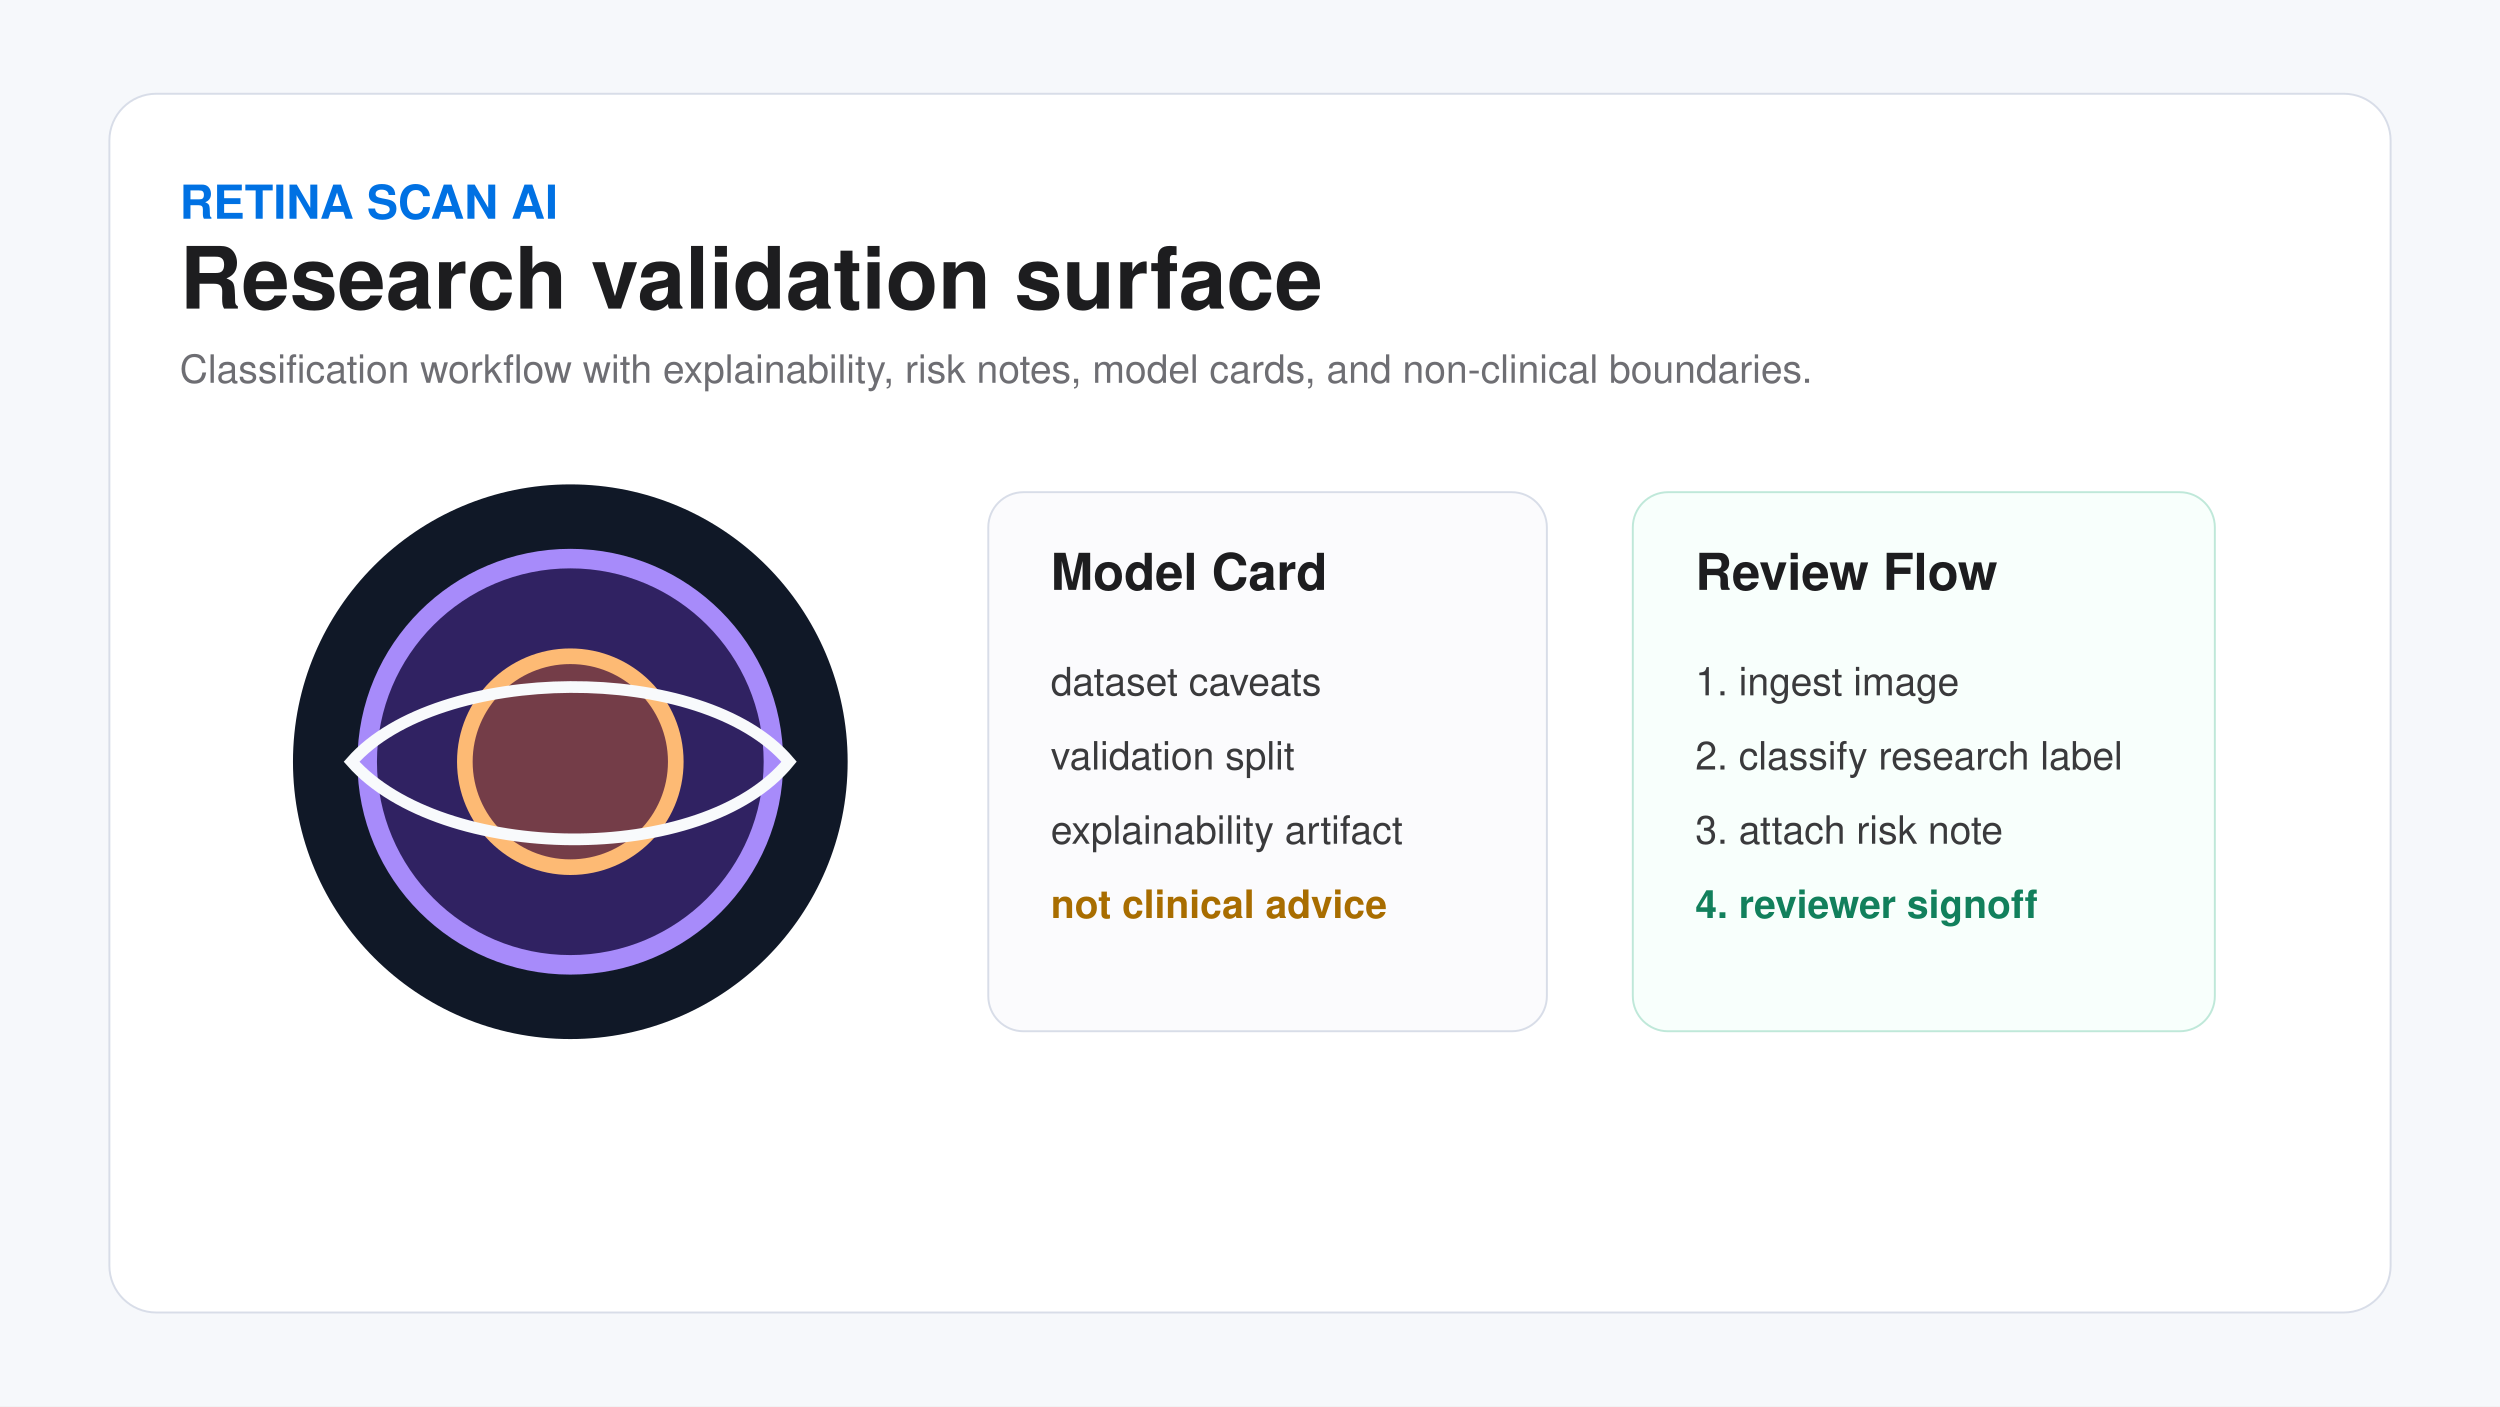
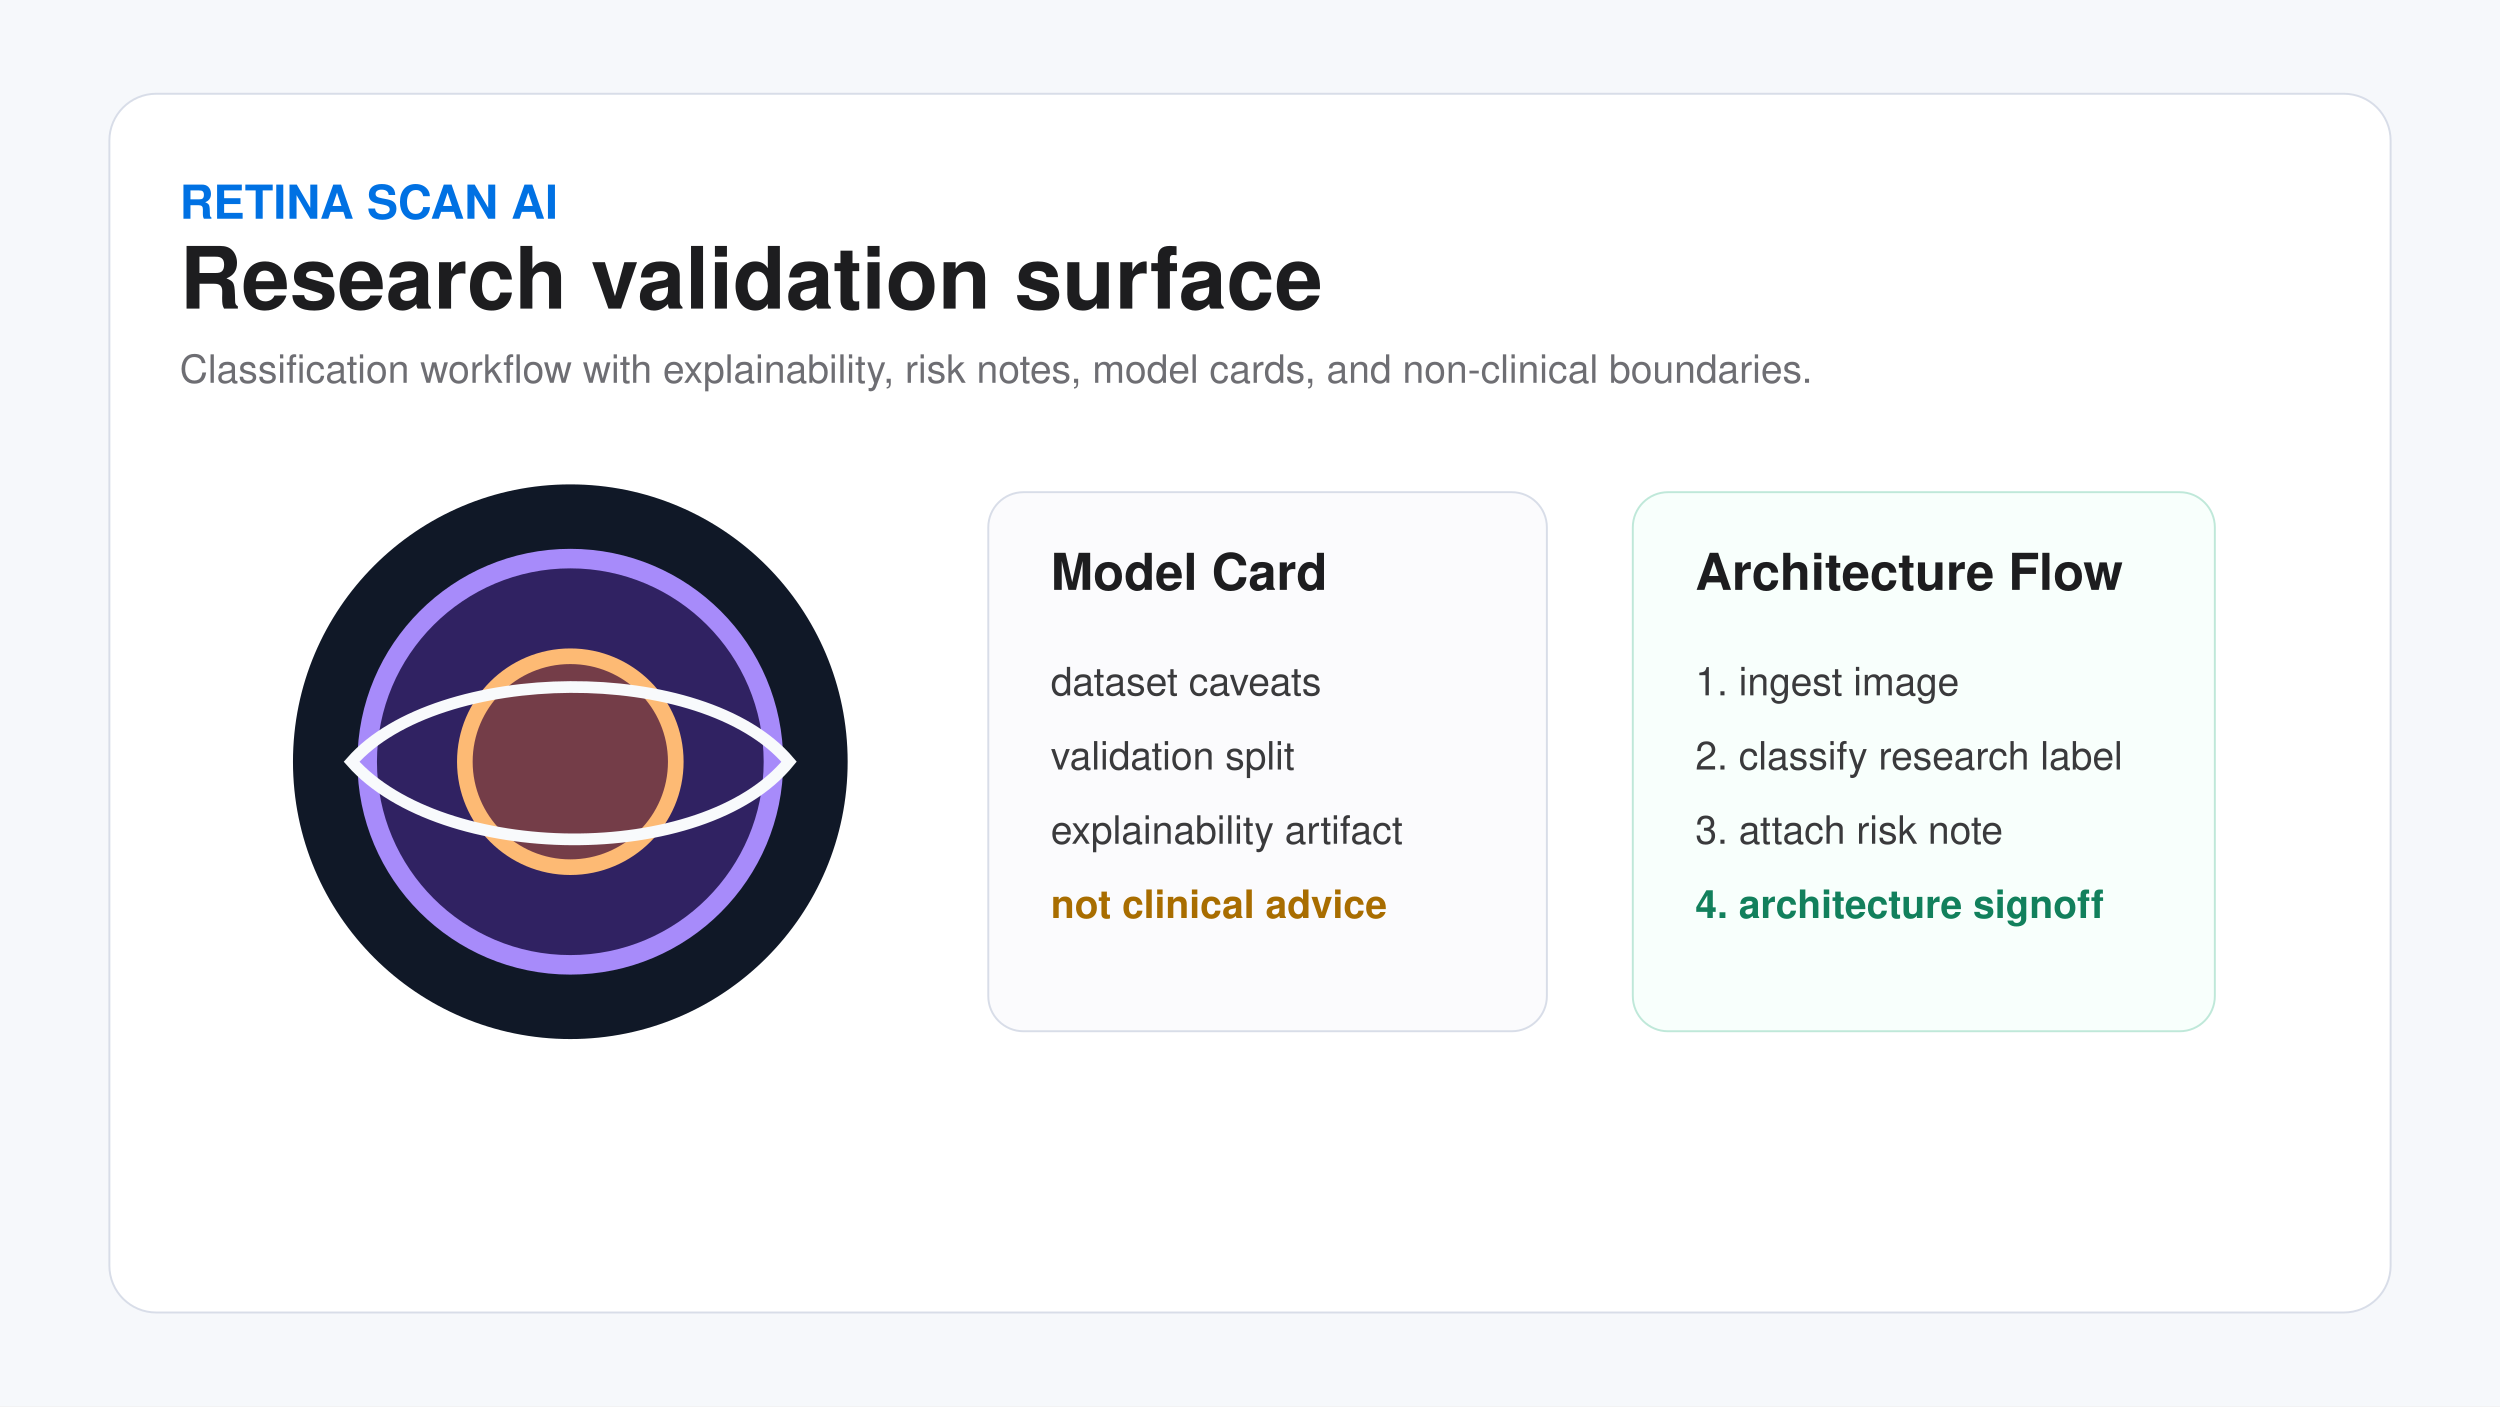
<svg xmlns="http://www.w3.org/2000/svg" width="1280" height="720" viewBox="0 0 1280 720" fill="none">
  <rect width="1280" height="720" fill="#F6F8FB" />
  <rect x="56" y="48" width="1168" height="624" rx="24" fill="#FFFFFF" stroke="#D8DDE8" />
  <text x="92" y="112" fill="#0071E3" font-family="Helvetica, Arial, sans-serif" font-size="24" font-weight="800">RETINA SCAN AI</text>
  <text x="92" y="158" fill="#1D1D1F" font-family="Helvetica, Arial, sans-serif" font-size="44" font-weight="800">Research validation surface</text>
  <text x="92" y="196" fill="#6E6E73" font-family="Helvetica, Arial, sans-serif" font-size="20">Classification workflow with explainability, risk notes, model cards, and non-clinical boundaries.</text>
  <circle cx="292" cy="390" r="142" fill="#101827" />
  <circle cx="292" cy="390" r="104" fill="#7C3AED" fill-opacity="0.3" stroke="#A78BFA" stroke-width="10" />
  <circle cx="292" cy="390" r="54" fill="#F97316" fill-opacity="0.34" stroke="#FDBA74" stroke-width="8" />
  <path d="M180 390C224 340 360 338 404 390C360 444 226 442 180 390Z" stroke="#F8FAFC" stroke-width="6" fill="none" />
  <rect x="506" y="252" width="286" height="276" rx="18" fill="#FBFBFD" stroke="#D8DDE8" />
  <text x="538" y="302" fill="#1D1D1F" font-family="Helvetica, Arial, sans-serif" font-size="26" font-weight="800">Model Card</text>
  <text x="538" y="356" fill="#3A3A3C" font-family="Helvetica, Arial, sans-serif" font-size="20">dataset caveats</text>
  <text x="538" y="394" fill="#3A3A3C" font-family="Helvetica, Arial, sans-serif" font-size="20">validation split</text>
  <text x="538" y="432" fill="#3A3A3C" font-family="Helvetica, Arial, sans-serif" font-size="20">explainability artifact</text>
  <text x="538" y="470" fill="#A86D00" font-family="Helvetica, Arial, sans-serif" font-size="20" font-weight="800">not clinical advice</text>
  <rect x="836" y="252" width="298" height="276" rx="18" fill="#F8FFFC" stroke="#BFE8D9" />
-   <text x="868" y="302" fill="#1D1D1F" font-family="Helvetica, Arial, sans-serif" font-size="26" font-weight="800">Review Flow</text>
+   <text x="868" y="302" fill="#1D1D1F" font-family="Helvetica, Arial, sans-serif" font-size="26" font-weight="800">Architecture Flow</text>
  <text x="868" y="356" fill="#3A3A3C" font-family="Helvetica, Arial, sans-serif" font-size="20">1. ingest image</text>
  <text x="868" y="394" fill="#3A3A3C" font-family="Helvetica, Arial, sans-serif" font-size="20">2. classify research label</text>
  <text x="868" y="432" fill="#3A3A3C" font-family="Helvetica, Arial, sans-serif" font-size="20">3. attach risk note</text>
-   <text x="868" y="470" fill="#12805C" font-family="Helvetica, Arial, sans-serif" font-size="20" font-weight="800">4. reviewer signoff</text>
+   <text x="868" y="470" fill="#12805C" font-family="Helvetica, Arial, sans-serif" font-size="20" font-weight="800">4. architecture signoff</text>
</svg>
